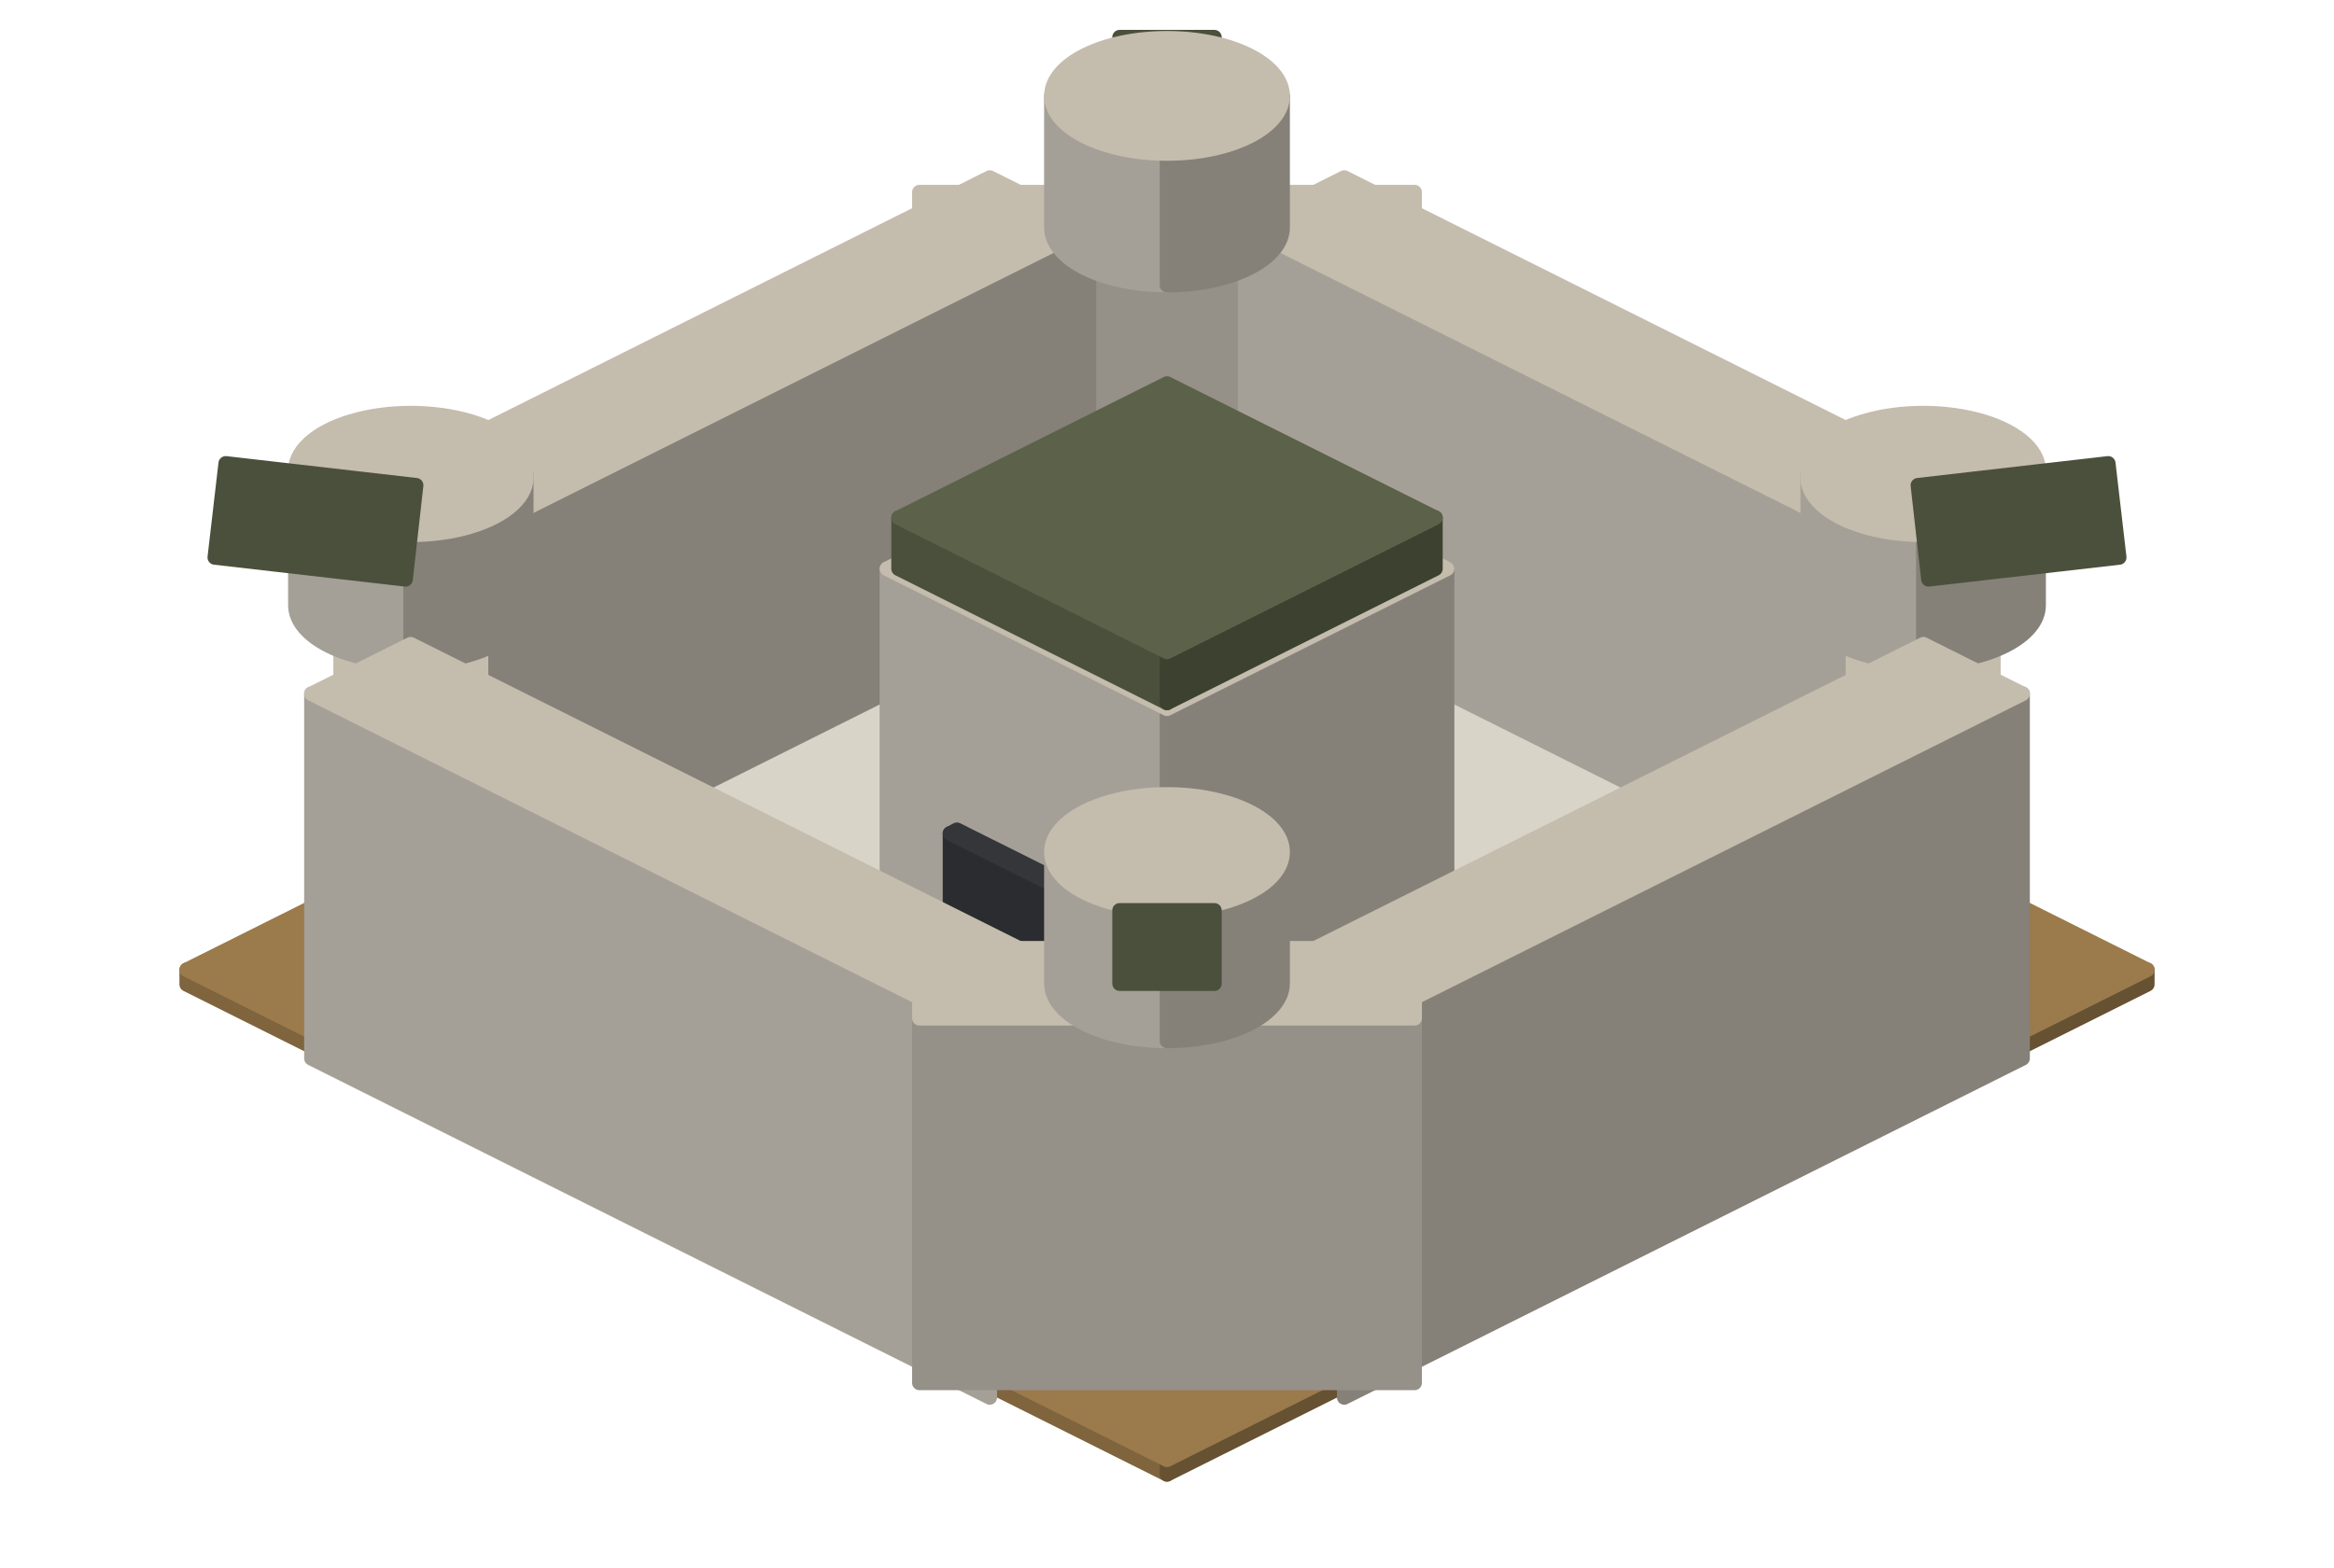
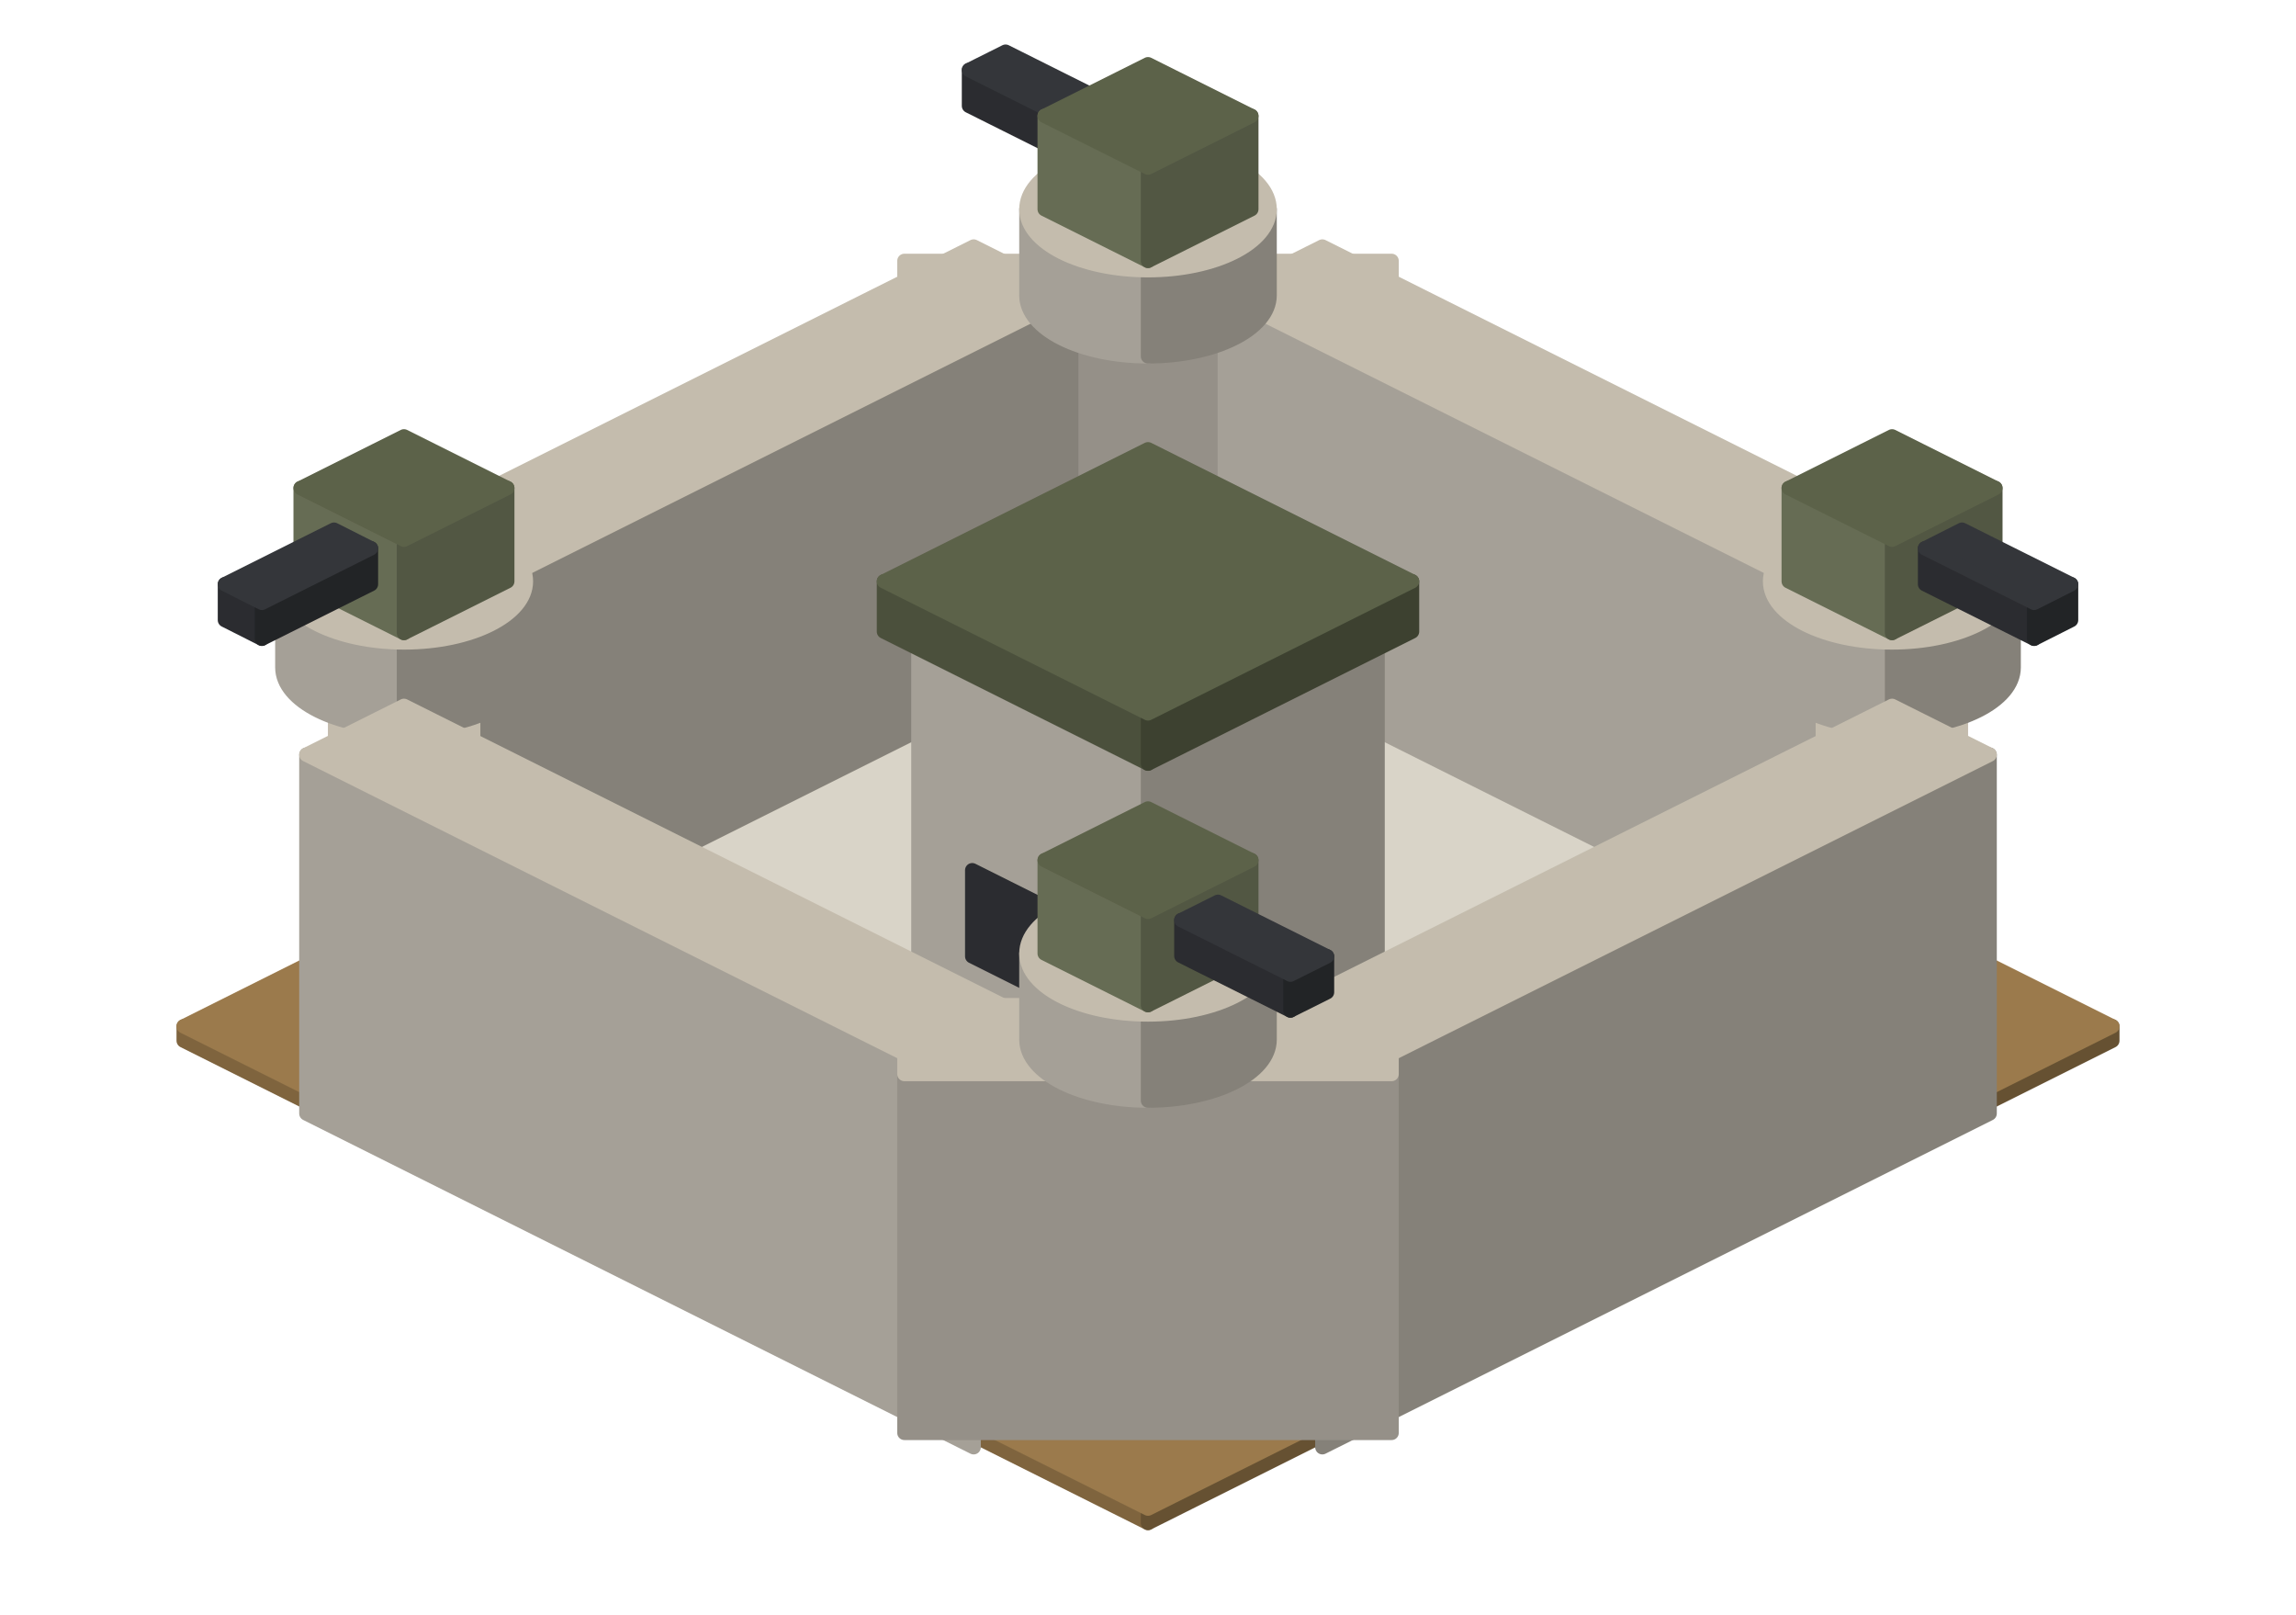
- <svg xmlns="http://www.w3.org/2000/svg" width="64" height="43" viewBox="0 0 64 43">
-   <g transform="translate(0 11)" stroke-linejoin="round" stroke-width="0.4">
+ <svg xmlns="http://www.w3.org/2000/svg" width="64" height="45" viewBox="0 0 64 45">
+   <g transform="translate(0 13)" stroke-linejoin="round" stroke-width="0.4">
    <polygon points="5.12,16.00 32.00,29.44 32.00,29.04 5.12,15.60" fill="#7f643e" stroke="#7f643e" />
    <polygon points="58.88,16.00 32.00,29.44 32.00,29.04 58.88,15.60" fill="#665132" stroke="#665132" />
    <polygon points="32.00,2.16 58.88,15.60 32.00,29.04 5.12,15.60" fill="#9b7a4c" stroke="#9b7a4c" />
    <polygon points="36.50,6.41 51.18,13.75 51.18,18.25 36.50,25.59 27.50,25.59 12.82,18.25 12.82,13.75 27.50,6.41" fill="#d9d4c8" stroke="#d9d4c8" />
    <polygon points="25.21,6.19 38.79,6.19 38.79,-3.81 25.21,-3.81" fill="#959088" stroke="#959088" />
    <polygon points="25.21,-3.81 38.79,-3.81 38.79,-5.73 25.21,-5.73" fill="#c4bcad" stroke="#c4bcad" />
-     <polygon points="33.30,-6.77 33.30,-9.98 30.70,-9.98 30.70,-6.77" fill="#4b503c" stroke="#4b503c" />
    <polygon points="34.14,5.23 52.74,14.53 52.74,4.53 34.14,-4.77" fill="#a5a097" stroke="#a5a097" />
    <polygon points="34.14,-4.77 52.74,4.53 55.46,3.17 36.86,-6.13" fill="#c4bcad" stroke="#c4bcad" />
+     <polygon points="27.01,-10.05 30.05,-8.53 30.05,-9.53 27.01,-11.05" fill="#2b2c30" stroke="#2b2c30" />
+     <polygon points="31.07,-9.04 30.05,-8.53 30.05,-9.53 31.07,-10.04" fill="#222426" stroke="#222426" />
+     <polygon points="28.03,-11.56 31.07,-10.04 30.05,-9.53 27.01,-11.05" fill="#34363a" stroke="#34363a" />
    <polygon points="11.26,14.53 29.86,5.23 29.86,-4.77 11.26,4.53" fill="#858179" stroke="#858179" />
    <polygon points="11.26,4.53 29.86,-4.77 27.14,-6.13 8.54,3.17" fill="#c4bcad" stroke="#c4bcad" />
-     <path d="M 32.00 -3.18 A 3.17 1.58 0 0 1 28.83 -4.77 L 28.83 -8.37 L 32.00 -8.37 Z" fill="#a5a097" stroke="#a5a097" />
-     <path d="M 32.00 -3.18 A 3.17 1.58 0 0 0 35.17 -4.77 L 35.17 -8.37 L 32.00 -8.37 Z" fill="#858179" stroke="#858179" />
-     <path d="M 28.83 -8.37 A 3.17 1.58 0 1 0 35.17 -8.37 A 3.17 1.58 0 1 0 28.83 -8.37 Z" fill="#c4bcad" stroke="#c4bcad" />
+     <path d="M 32.00 -3.07 A 3.39 1.70 0 0 1 28.61 -4.77 L 28.61 -7.17 L 32.00 -7.17 Z" fill="#a5a097" stroke="#a5a097" />
+     <path d="M 32.00 -3.07 A 3.39 1.70 0 0 0 35.39 -4.77 L 35.39 -7.17 L 32.00 -7.17 Z" fill="#858179" stroke="#858179" />
+     <path d="M 28.61 -7.17 A 3.39 1.70 0 1 0 35.39 -7.17 A 3.39 1.70 0 1 0 28.61 -7.17 Z" fill="#c4bcad" stroke="#c4bcad" />
+     <polygon points="29.12,-7.17 32.00,-5.73 32.00,-8.33 29.12,-9.77" fill="#666c54" stroke="#666c54" />
+     <polygon points="34.88,-7.17 32.00,-5.73 32.00,-8.33 34.88,-9.77" fill="#525743" stroke="#525743" />
+     <polygon points="32.00,-11.21 34.88,-9.77 32.00,-8.33 29.12,-9.77" fill="#5c6249" stroke="#5c6249" />
    <polygon points="50.81,2.21 50.81,8.99 54.66,8.99 54.66,2.21" fill="#c4bcad" stroke="#c4bcad" />
    <polygon points="13.19,8.99 13.19,2.21 9.34,2.21 9.34,8.99" fill="#c4bcad" stroke="#c4bcad" />
-     <polygon points="24.32,15.60 32.00,19.44 32.00,8.44 24.32,4.60" fill="#a5a097" stroke="#a5a097" />
-     <polygon points="39.68,15.60 32.00,19.44 32.00,8.44 39.68,4.60" fill="#858179" stroke="#858179" />
-     <polygon points="32.00,0.76 39.68,4.60 32.00,8.44 24.32,4.60" fill="#c4bcad" stroke="#c4bcad" />
+     <polygon points="25.60,15.60 32.00,18.80 32.00,7.80 25.60,4.60" fill="#a5a097" stroke="#a5a097" />
+     <polygon points="38.40,15.60 32.00,18.80 32.00,7.80 38.40,4.60" fill="#858179" stroke="#858179" />
+     <polygon points="32.00,1.40 38.40,4.60 32.00,7.80 25.60,4.60" fill="#c4bcad" stroke="#c4bcad" />
+     <polygon points="27.10,13.65 30.30,15.25 30.30,12.85 27.10,11.25" fill="#2b2c30" stroke="#2b2c30" />
    <polygon points="24.64,4.60 32.00,8.28 32.00,6.88 24.64,3.20" fill="#4b503c" stroke="#4b503c" />
    <polygon points="39.36,4.60 32.00,8.28 32.00,6.88 39.36,3.20" fill="#3d4130" stroke="#3d4130" />
    <polygon points="32.00,-0.48 39.36,3.20 32.00,6.88 24.64,3.20" fill="#5c6249" stroke="#5c6249" />
-     <polygon points="26.05,14.66 29.89,16.58 29.89,13.78 26.05,11.86" fill="#2b2c30" stroke="#2b2c30" />
-     <polygon points="30.08,16.48 29.89,16.58 29.89,13.78 30.08,13.68" fill="#222426" stroke="#222426" />
-     <polygon points="26.24,11.76 30.08,13.68 29.89,13.78 26.05,11.86" fill="#34363a" stroke="#34363a" />
-     <path d="M 52.74 7.18 A 3.17 1.58 0 0 1 49.57 5.60 L 49.57 2.00 L 52.74 2.00 Z" fill="#a5a097" stroke="#a5a097" />
-     <path d="M 52.74 7.18 A 3.17 1.58 0 0 0 55.90 5.60 L 55.90 2.00 L 52.74 2.00 Z" fill="#858179" stroke="#858179" />
-     <path d="M 49.57 2.00 A 3.17 1.58 0 1 0 55.90 2.00 A 3.17 1.58 0 1 0 49.57 2.00 Z" fill="#c4bcad" stroke="#c4bcad" />
-     <polygon points="52.88,4.89 58.11,4.29 57.81,1.71 52.59,2.31" fill="#4b503c" stroke="#4b503c" />
-     <path d="M 11.26 7.18 A 3.17 1.58 0 0 1 8.10 5.60 L 8.10 2.00 L 11.26 2.00 Z" fill="#a5a097" stroke="#a5a097" />
-     <path d="M 11.26 7.18 A 3.17 1.58 0 0 0 14.43 5.60 L 14.43 2.00 L 11.26 2.00 Z" fill="#858179" stroke="#858179" />
-     <path d="M 8.10 2.00 A 3.17 1.58 0 1 0 14.43 2.00 A 3.17 1.58 0 1 0 8.10 2.00 Z" fill="#c4bcad" stroke="#c4bcad" />
-     <polygon points="11.41,2.31 6.19,1.71 5.89,4.29 11.12,4.89" fill="#4b503c" stroke="#4b503c" />
+     <path d="M 52.74 7.30 A 3.39 1.70 0 0 1 49.34 5.60 L 49.34 3.20 L 52.74 3.20 Z" fill="#a5a097" stroke="#a5a097" />
+     <path d="M 52.74 7.30 A 3.39 1.70 0 0 0 56.13 5.60 L 56.13 3.20 L 52.74 3.20 Z" fill="#858179" stroke="#858179" />
+     <path d="M 49.34 3.20 A 3.39 1.70 0 1 0 56.13 3.20 A 3.39 1.70 0 1 0 49.34 3.20 Z" fill="#c4bcad" stroke="#c4bcad" />
+     <path d="M 11.26 7.30 A 3.39 1.70 0 0 1 7.87 5.60 L 7.87 3.20 L 11.26 3.20 Z" fill="#a5a097" stroke="#a5a097" />
+     <path d="M 11.26 7.30 A 3.39 1.70 0 0 0 14.66 5.60 L 14.66 3.20 L 11.26 3.20 Z" fill="#858179" stroke="#858179" />
+     <path d="M 7.87 3.20 A 3.39 1.70 0 1 0 14.66 3.20 A 3.39 1.70 0 1 0 7.87 3.20 Z" fill="#c4bcad" stroke="#c4bcad" />
+     <polygon points="49.86,3.20 52.74,4.64 52.74,2.04 49.86,0.60" fill="#666c54" stroke="#666c54" />
+     <polygon points="55.62,3.20 52.74,4.64 52.74,2.04 55.62,0.60" fill="#525743" stroke="#525743" />
+     <polygon points="52.74,-0.84 55.62,0.60 52.74,2.04 49.86,0.60" fill="#5c6249" stroke="#5c6249" />
+     <polygon points="53.66,3.28 56.70,4.80 56.70,3.80 53.66,2.28" fill="#2b2c30" stroke="#2b2c30" />
+     <polygon points="57.73,4.28 56.70,4.80 56.70,3.80 57.73,3.28" fill="#222426" stroke="#222426" />
+     <polygon points="54.69,1.76 57.73,3.28 56.70,3.80 53.66,2.28" fill="#34363a" stroke="#34363a" />
+     <polygon points="8.38,3.20 11.26,4.64 11.26,2.04 8.38,0.60" fill="#666c54" stroke="#666c54" />
+     <polygon points="14.14,3.20 11.26,4.64 11.26,2.04 14.14,0.60" fill="#525743" stroke="#525743" />
+     <polygon points="11.26,-0.84 14.14,0.60 11.26,2.04 8.38,0.60" fill="#5c6249" stroke="#5c6249" />
+     <polygon points="6.27,4.28 7.30,4.80 7.30,3.80 6.27,3.28" fill="#2b2c30" stroke="#2b2c30" />
+     <polygon points="10.34,3.28 7.30,4.80 7.30,3.80 10.34,2.28" fill="#222426" stroke="#222426" />
+     <polygon points="9.31,1.76 10.34,2.28 7.30,3.80 6.27,3.28" fill="#34363a" stroke="#34363a" />
    <polygon points="36.86,27.33 55.46,18.03 55.46,8.03 36.86,17.33" fill="#858179" stroke="#858179" />
    <polygon points="52.74,6.67 34.14,15.97 36.86,17.33 55.46,8.03" fill="#c4bcad" stroke="#c4bcad" />
    <polygon points="8.54,18.03 27.14,27.33 27.14,17.33 8.54,8.03" fill="#a5a097" stroke="#a5a097" />
    <polygon points="29.86,15.97 11.26,6.67 8.54,8.03 27.14,17.33" fill="#c4bcad" stroke="#c4bcad" />
    <polygon points="25.21,26.93 38.79,26.93 38.79,16.93 25.21,16.93" fill="#959088" stroke="#959088" />
    <polygon points="38.79,15.01 25.21,15.01 25.21,16.93 38.79,16.93" fill="#c4bcad" stroke="#c4bcad" />
-     <path d="M 32.00 17.55 A 3.17 1.58 0 0 1 28.83 15.97 L 28.83 12.37 L 32.00 12.37 Z" fill="#a5a097" stroke="#a5a097" />
-     <path d="M 32.00 17.55 A 3.17 1.58 0 0 0 35.17 15.97 L 35.17 12.37 L 32.00 12.37 Z" fill="#858179" stroke="#858179" />
-     <path d="M 28.83 12.37 A 3.17 1.58 0 1 0 35.17 12.37 A 3.17 1.58 0 1 0 28.83 12.37 Z" fill="#c4bcad" stroke="#c4bcad" />
-     <polygon points="30.70,13.97 30.70,15.98 33.30,15.98 33.30,13.97" fill="#4b503c" stroke="#4b503c" />
+     <path d="M 32.00 17.67 A 3.39 1.70 0 0 1 28.61 15.97 L 28.61 13.57 L 32.00 13.57 Z" fill="#a5a097" stroke="#a5a097" />
+     <path d="M 32.00 17.67 A 3.39 1.70 0 0 0 35.39 15.97 L 35.39 13.57 L 32.00 13.57 Z" fill="#858179" stroke="#858179" />
+     <path d="M 28.61 13.57 A 3.39 1.70 0 1 0 35.39 13.57 A 3.39 1.70 0 1 0 28.61 13.57 Z" fill="#c4bcad" stroke="#c4bcad" />
+     <polygon points="29.12,13.57 32.00,15.01 32.00,12.41 29.12,10.97" fill="#666c54" stroke="#666c54" />
+     <polygon points="34.88,13.57 32.00,15.01 32.00,12.41 34.88,10.97" fill="#525743" stroke="#525743" />
+     <polygon points="32.00,9.53 34.88,10.97 32.00,12.41 29.12,10.97" fill="#5c6249" stroke="#5c6249" />
+     <polygon points="32.93,13.64 35.97,15.16 35.97,14.16 32.93,12.64" fill="#2b2c30" stroke="#2b2c30" />
+     <polygon points="36.99,14.65 35.97,15.16 35.97,14.16 36.99,13.65" fill="#222426" stroke="#222426" />
+     <polygon points="33.95,12.13 36.99,13.65 35.97,14.16 32.93,12.64" fill="#34363a" stroke="#34363a" />
  </g>
</svg>
